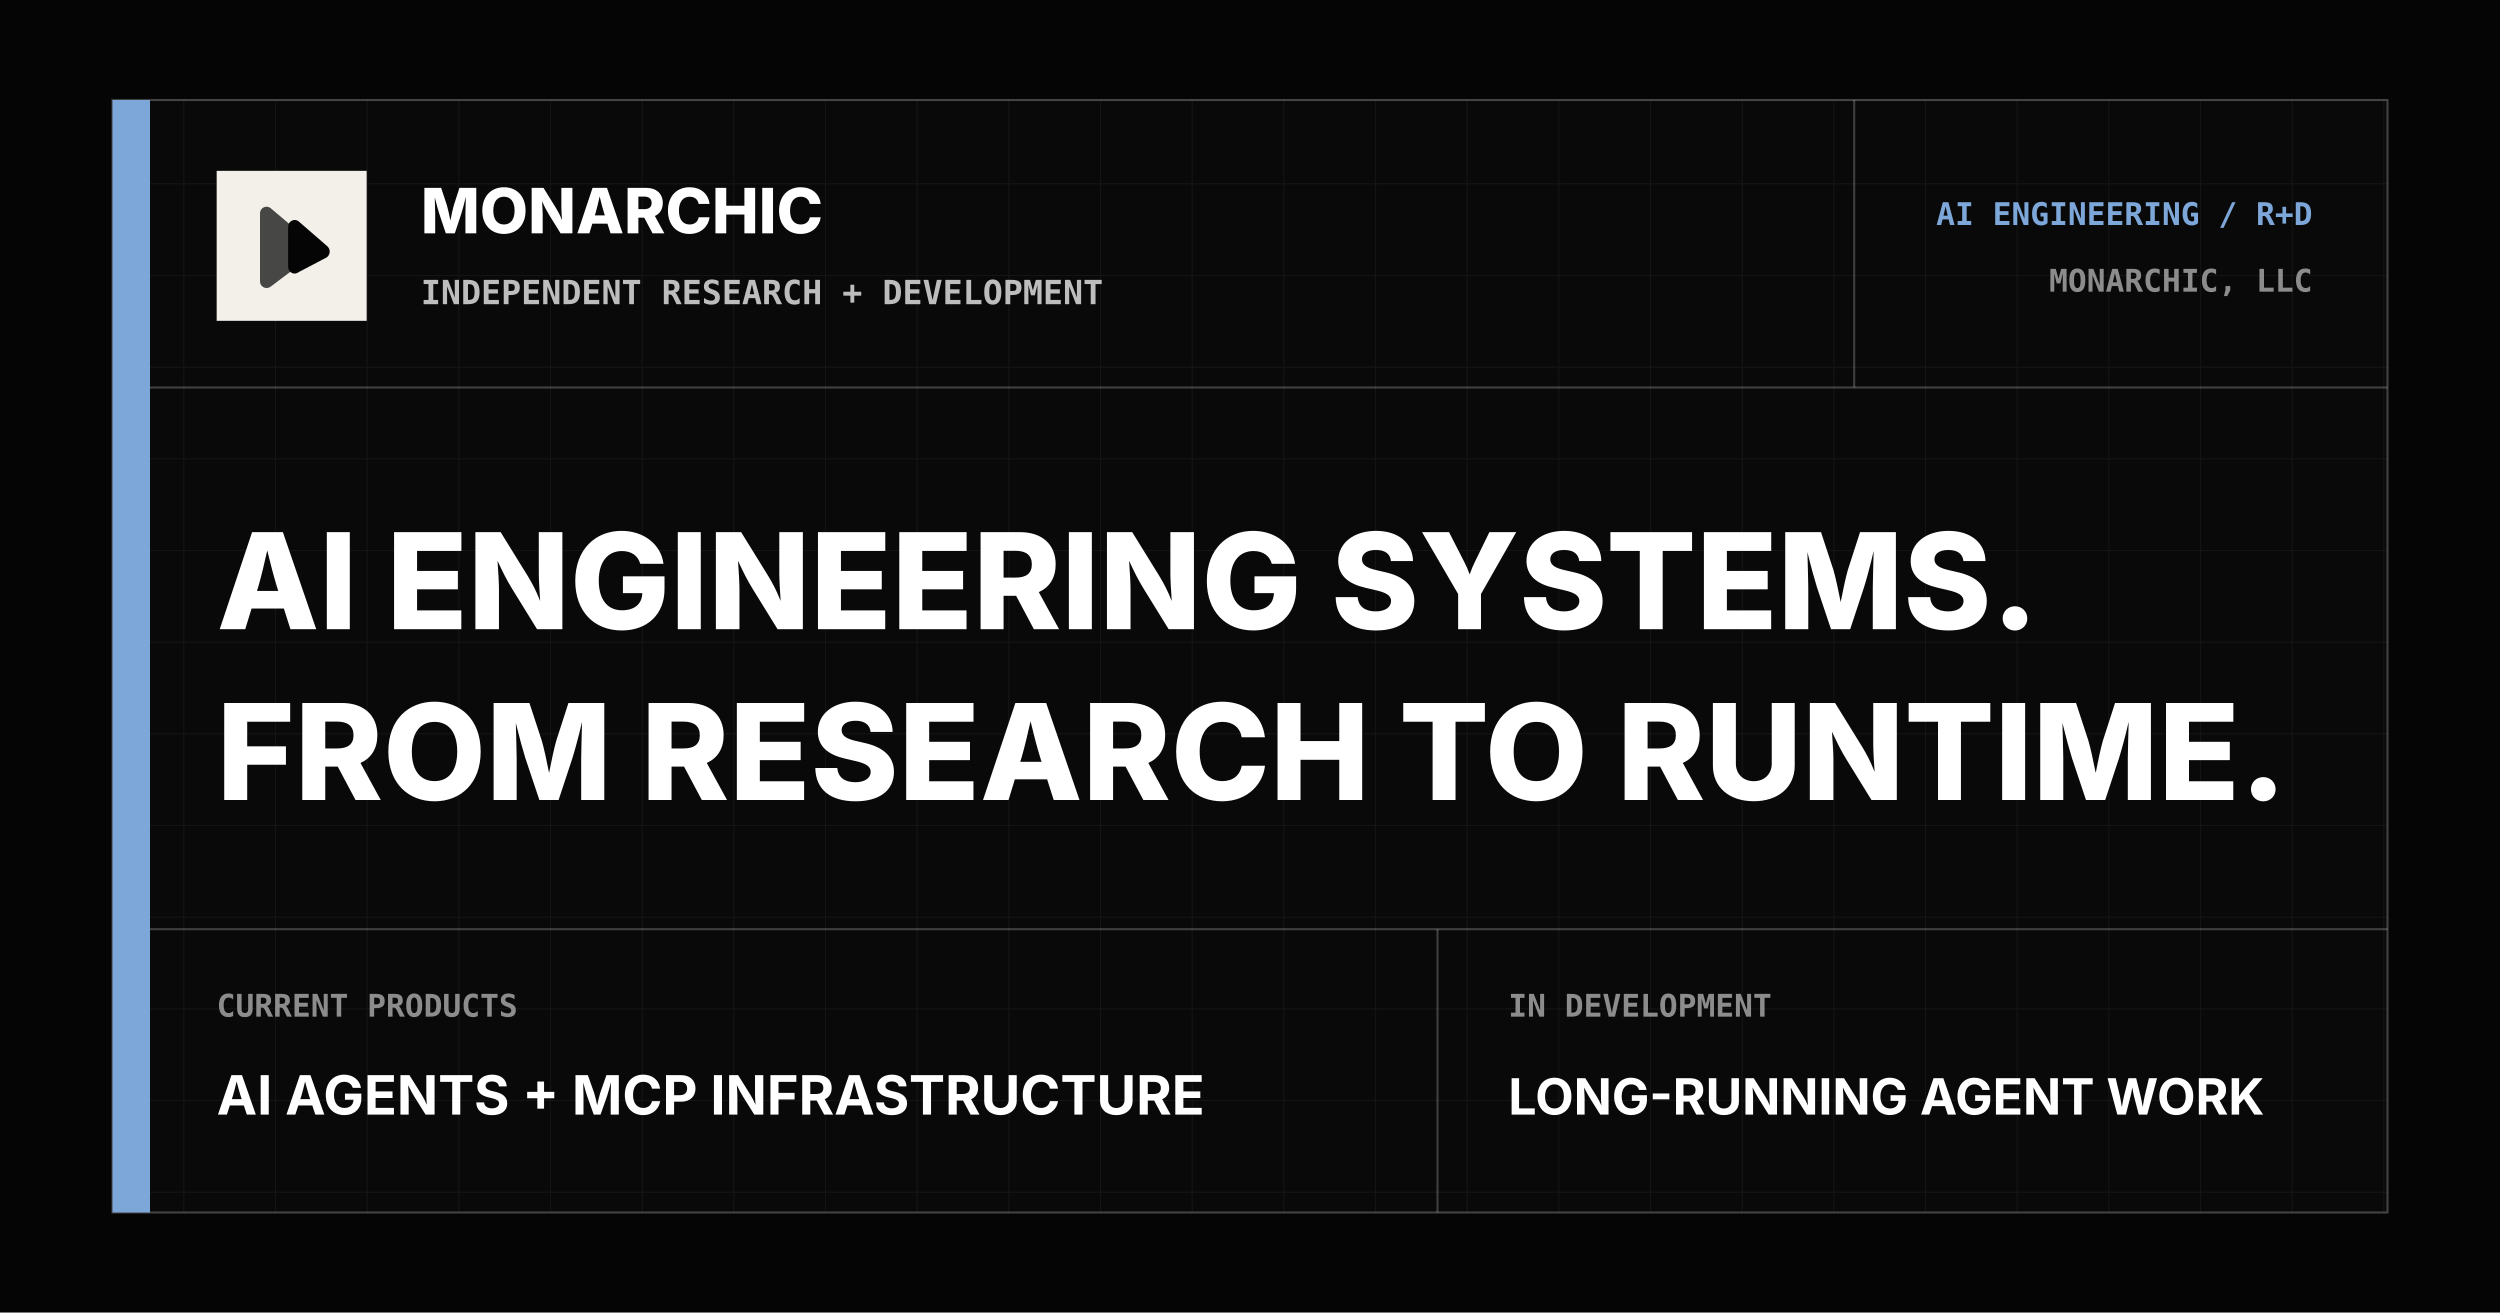
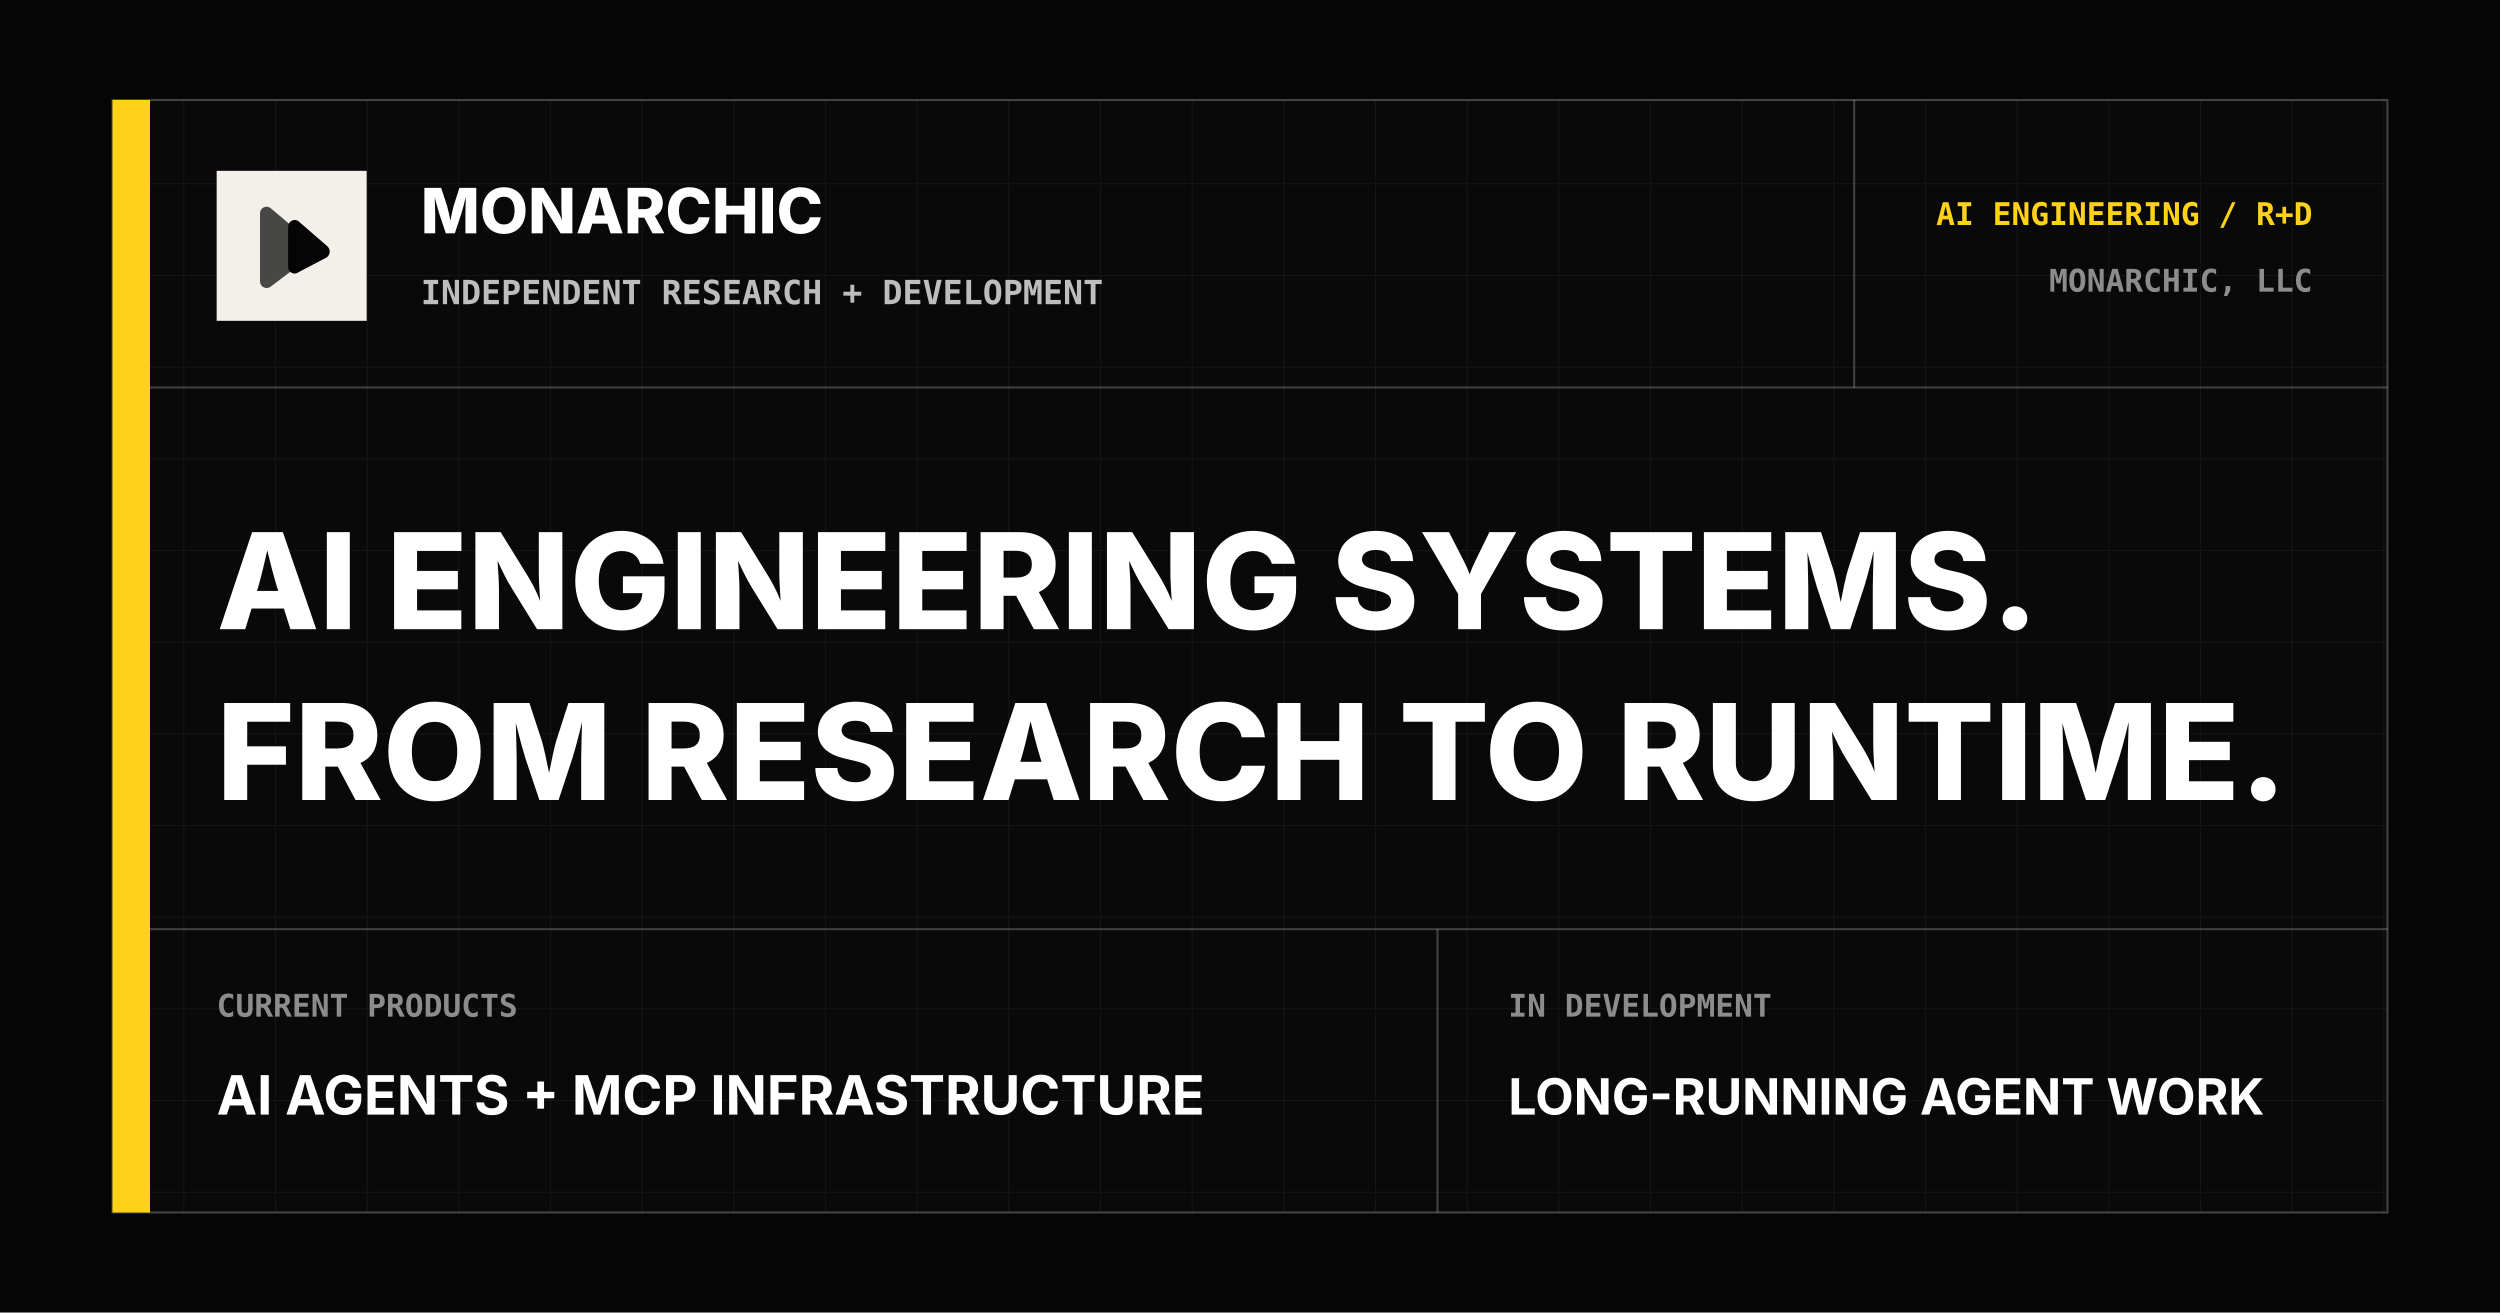
<svg xmlns="http://www.w3.org/2000/svg" width="1200" height="630" viewBox="0 0 1200 630" role="img" aria-labelledby="title desc">
  <defs>
    <pattern id="grid" width="44" height="44" patternUnits="userSpaceOnUse">
      <path d="M44 0H0V44" fill="none" stroke="#ffffff" stroke-opacity="0.045" stroke-width="1" />
    </pattern>
  </defs>
  <rect width="1200" height="630" fill="#050505" />
  <rect x="54" y="48" width="1092" height="534" fill="#090909" stroke="#ffffff" stroke-opacity="0.24" />
-   <rect x="54" y="48" width="18" height="534" fill="#7da7d9" />
+   <rect x="54" y="48" width="18" height="534" fill="#ffd21a" />
  <rect x="72" y="48" width="1074" height="534" fill="url(#grid)" />
  <path d="M72 186H1146M72 446H1146" stroke="#ffffff" stroke-opacity="0.22" />
  <path d="M890 48V186M690 446V582" stroke="#ffffff" stroke-opacity="0.22" />
  <g transform="translate(104 82)">
    <rect width="72" height="72" fill="#f2f0e8" />
    <path fill="#050505" d="M39.4 48.6c-2.1 1.7-5.1.2-5.1-2.5V26.8c0-2.7 3.1-4.2 5.1-2.5L53 36.1c1.7 1.4 1.7 4-.1 5.4L39.4 48.6Z" />
    <path fill="#050505" d="M20.8 20.4c0-2.7 3.1-4.2 5.2-2.4l20 16.9c1.8 1.5 1.7 4.2-.1 5.6l-20 15.1c-2.1 1.6-5.1.1-5.1-2.5V20.4Z" opacity=".72" />
  </g>
  <text x="202" y="112" fill="#ffffff" font-family="Inter, ui-sans-serif, system-ui, sans-serif" font-size="30" font-weight="760">MONARCHIC</text>
  <text x="202" y="146" fill="#bdbdbd" font-family="ui-monospace, SFMono-Regular, Menlo, monospace" font-size="16" font-weight="700">INDEPENDENT RESEARCH + DEVELOPMENT</text>
-   <text x="1110" y="108" fill="#7da7d9" font-family="ui-monospace, SFMono-Regular, Menlo, monospace" font-size="15" font-weight="700" text-anchor="end">AI ENGINEERING / R+D</text>
+   <text x="1110" y="108" fill="#ffd21a" font-family="ui-monospace, SFMono-Regular, Menlo, monospace" font-size="15" font-weight="700" text-anchor="end">AI ENGINEERING / R+D</text>
  <text x="1110" y="140" fill="#8c8c8c" font-family="ui-monospace, SFMono-Regular, Menlo, monospace" font-size="15" font-weight="700" text-anchor="end">MONARCHIC, LLC</text>
  <text x="104" y="302" fill="#ffffff" font-family="Inter, ui-sans-serif, system-ui, sans-serif" font-size="64" font-weight="780">AI ENGINEERING SYSTEMS.</text>
  <text x="104" y="384" fill="#ffffff" font-family="Inter, ui-sans-serif, system-ui, sans-serif" font-size="64" font-weight="780">FROM RESEARCH TO RUNTIME.</text>
  <text x="104" y="488" fill="#8c8c8c" font-family="ui-monospace, SFMono-Regular, Menlo, monospace" font-size="15" font-weight="700">CURRENT PRODUCTS</text>
  <text x="104" y="535" fill="#ffffff" font-family="Inter, ui-sans-serif, system-ui, sans-serif" font-size="26" font-weight="720">AI AGENTS + MCP INFRASTRUCTURE</text>
  <text x="724" y="488" fill="#8c8c8c" font-family="ui-monospace, SFMono-Regular, Menlo, monospace" font-size="15" font-weight="700">IN DEVELOPMENT</text>
  <text x="724" y="535" fill="#ffffff" font-family="Inter, ui-sans-serif, system-ui, sans-serif" font-size="24" font-weight="720">LONG-RUNNING AGENT WORK</text>
</svg>
